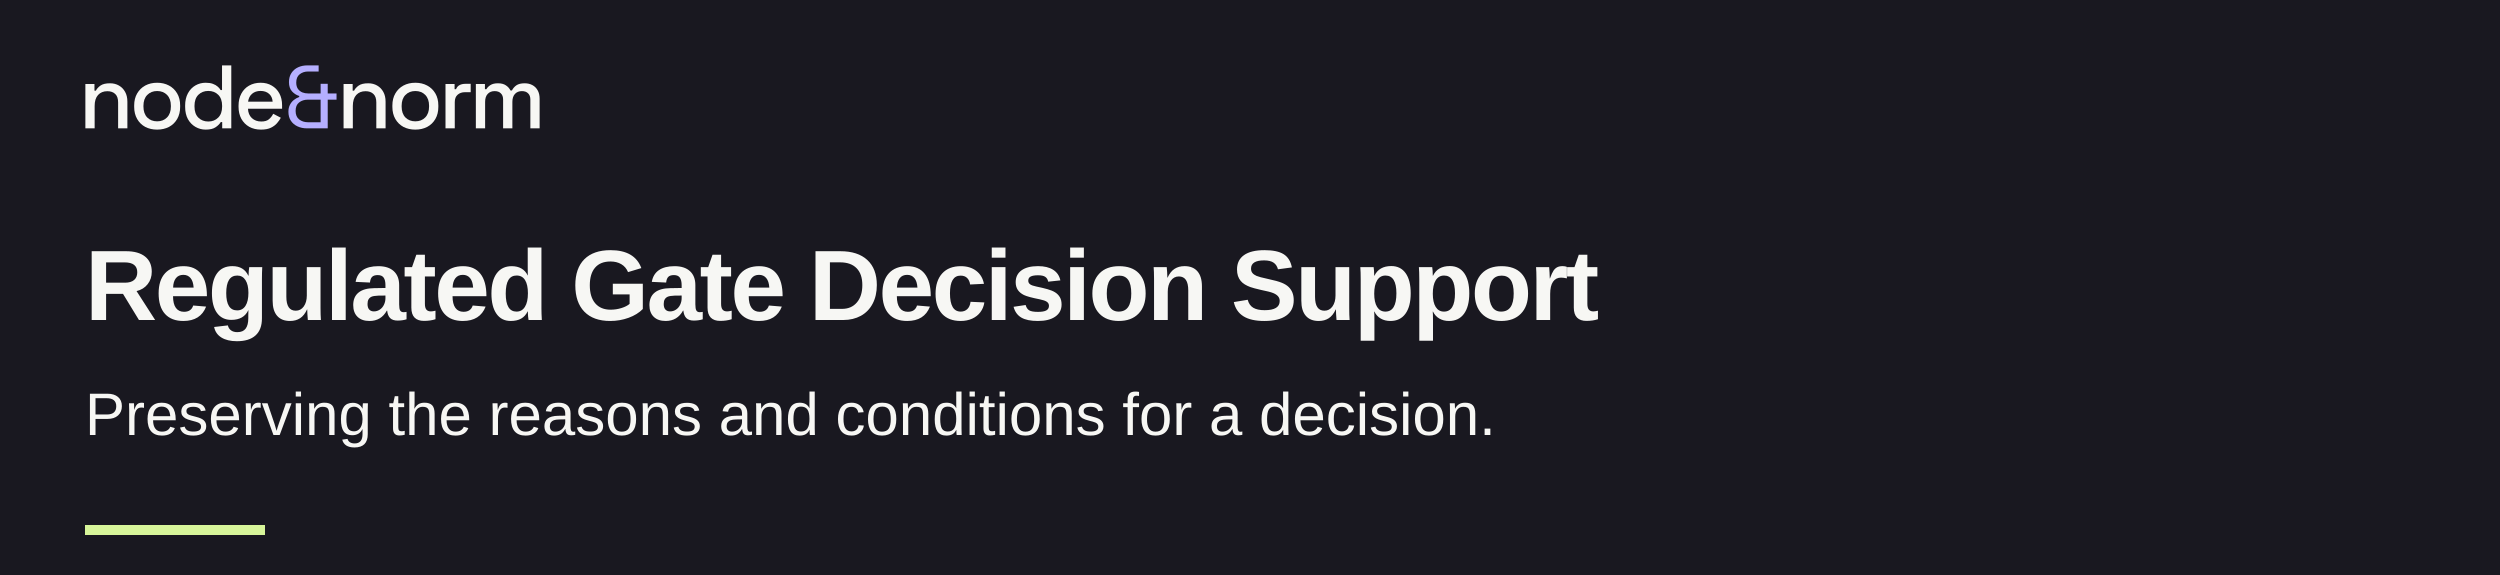
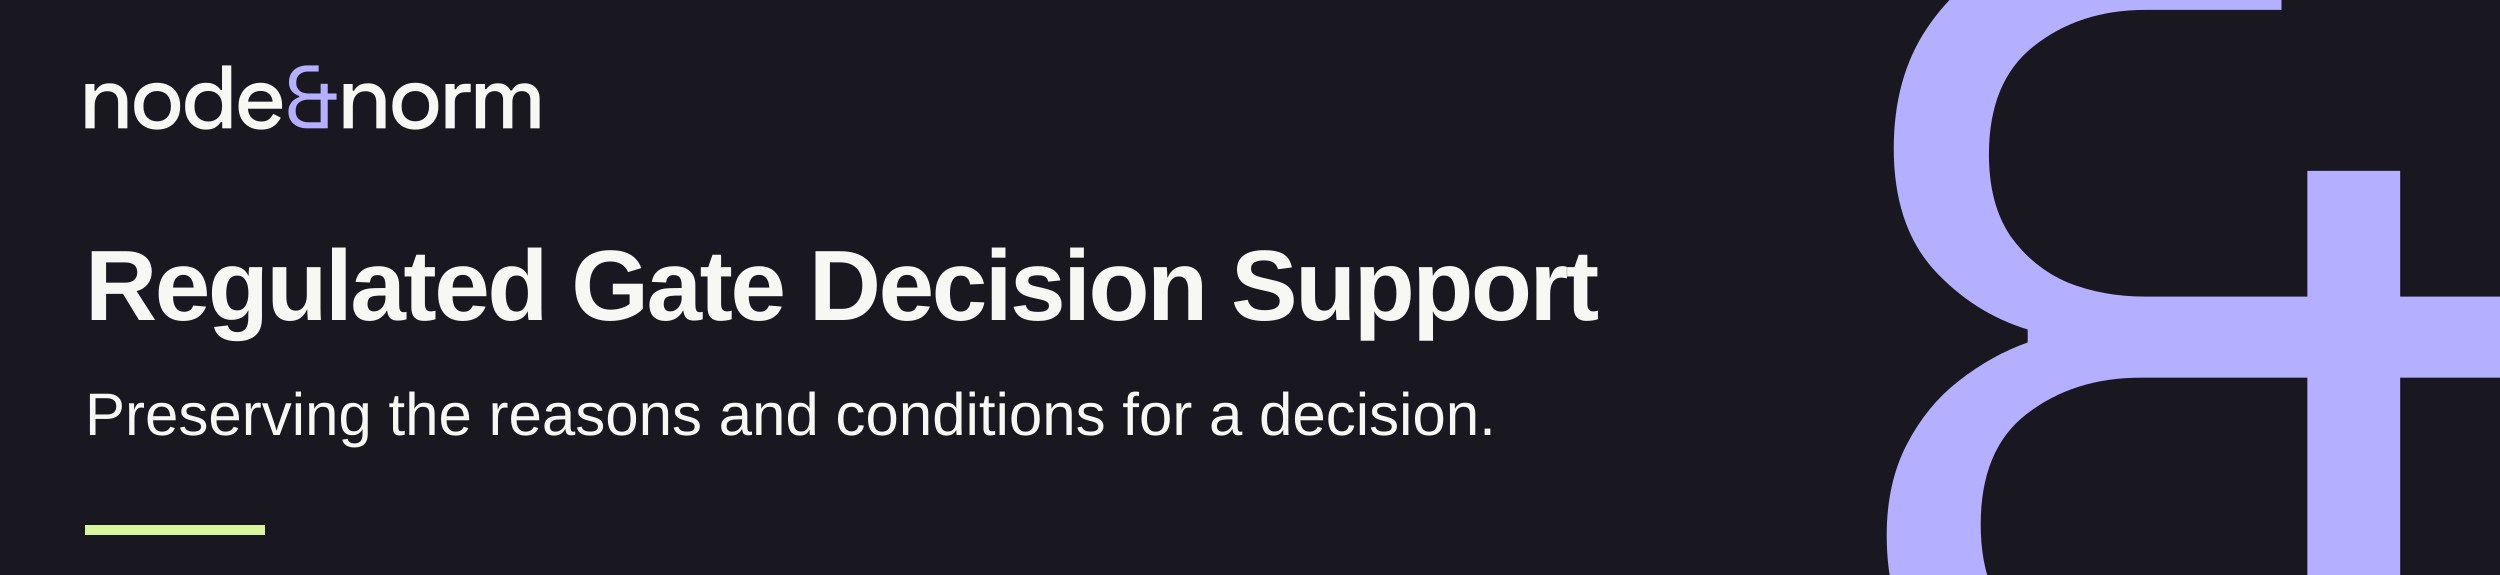
- <svg xmlns="http://www.w3.org/2000/svg" width="1000" height="230" viewBox="0 0 1000 230" role="img" aria-labelledby="title desc">
+ <svg xmlns="http://www.w3.org/2000/svg" width="1000" height="230" viewBox="0 0 1000 230" role="img" aria-labelledby="title desc" overflow="hidden">
  <rect width="1000" height="230" fill="#191820" />
+   <path data-artwork="cover-ampersand" aria-hidden="true" d="M250 0Q192 0 145 -22Q98 -44 71 -85Q44 -126 44 -185Q44 -229 61 -262Q78 -295 105 -316Q133 -338 164 -349L164 -360Q118 -374 84 -411Q50 -449 50 -514Q50 -574 78 -616Q106 -658 152 -679Q198 -700 254 -700L380 -700L380 -632L264 -632Q208 -632 169 -601Q131 -571 131 -509Q131 -467 149 -440Q168 -413 198 -400Q228 -388 264 -388L402 -388L402 -495L481 -495L481 -388L579 -388L579 -319L481 -319L481 0L250 0ZM260 -68L402 -68L402 -319L260 -319Q203 -319 163 -288Q124 -258 124 -194Q124 -130 164 -99Q205 -68 260 -68Z" fill="#b5afff" transform="translate(734 301) scale(0.47)" />
  <svg viewBox="34.48 -338 2428 346.72" x="34" y="26" width="182" height="26" aria-hidden="true">
    <path fill="#f7f7f4" transform="translate(0 0) scale(0.48)" d="M76 0L76 -493L177 -493L177 -419L193 -419Q207 -449 243 -475Q279 -501 350 -501Q406 -501 449 -476Q493 -451 518 -405Q543 -360 543 -296L543 0L440 0L440 -288Q440 -352 408 -382Q376 -413 320 -413Q256 -413 217 -371Q179 -329 179 -249L179 0L76 0Z" />
    <path fill="#f7f7f4" transform="translate(271.96 0) scale(0.48)" d="M307 14Q233 14 175 -16Q118 -47 85 -104Q52 -161 52 -239L52 -254Q52 -332 85 -388Q118 -445 175 -476Q233 -507 307 -507Q381 -507 439 -476Q497 -445 530 -388Q563 -332 563 -254L563 -239Q563 -161 530 -104Q497 -47 439 -16Q381 14 307 14ZM307 -78Q375 -78 417 -121Q460 -165 460 -242L460 -251Q460 -328 418 -371Q376 -415 307 -415Q240 -415 197 -371Q155 -328 155 -251L155 -242Q155 -165 197 -121Q240 -78 307 -78Z" />
    <path fill="#f7f7f4" transform="translate(543.92 0) scale(0.48)" d="M280 14Q219 14 167 -16Q115 -46 83 -102Q52 -159 52 -239L52 -254Q52 -333 83 -390Q114 -447 166 -477Q218 -507 280 -507Q328 -507 360 -495Q393 -483 414 -464Q435 -446 446 -426L462 -426L462 -700L565 -700L565 0L464 0L464 -70L448 -70Q429 -38 390 -12Q352 14 280 14ZM309 -76Q376 -76 419 -119Q463 -162 463 -242L463 -251Q463 -330 420 -373Q377 -416 309 -416Q243 -416 199 -373Q156 -330 156 -251L156 -242Q156 -162 199 -119Q243 -76 309 -76Z" />
    <path fill="#f7f7f4" transform="translate(828.88 0) scale(0.48)" d="M302 14Q227 14 171 -17Q115 -49 83 -106Q52 -164 52 -240L52 -252Q52 -329 83 -386Q114 -444 169 -475Q225 -507 298 -507Q369 -507 422 -475Q476 -444 506 -388Q536 -332 536 -257L536 -218L157 -218Q159 -153 200 -114Q242 -76 304 -76Q362 -76 391 -102Q421 -128 437 -162L522 -118Q508 -90 481 -59Q455 -28 412 -7Q369 14 302 14ZM158 -297L431 -297Q427 -353 391 -384Q355 -416 297 -416Q239 -416 202 -384Q166 -353 158 -297Z" />
    <path fill="#b5afff" transform="translate(1098.84 0) scale(0.48)" d="M250 0Q192 0 145 -22Q98 -44 71 -85Q44 -126 44 -185Q44 -229 61 -262Q78 -295 105 -316Q133 -338 164 -349L164 -360Q118 -374 84 -411Q50 -449 50 -514Q50 -574 78 -616Q106 -658 152 -679Q198 -700 254 -700L380 -700L380 -632L264 -632Q208 -632 169 -601Q131 -571 131 -509Q131 -467 149 -440Q168 -413 198 -400Q228 -388 264 -388L402 -388L402 -495L481 -495L481 -388L579 -388L579 -319L481 -319L481 0L250 0ZM260 -68L402 -68L402 -319L260 -319Q203 -319 163 -288Q124 -258 124 -194Q124 -130 164 -99Q205 -68 260 -68Z" />
    <path fill="#f7f7f4" transform="translate(1377.8 0) scale(0.48)" d="M76 0L76 -493L177 -493L177 -419L193 -419Q207 -449 243 -475Q279 -501 350 -501Q406 -501 449 -476Q493 -451 518 -405Q543 -360 543 -296L543 0L440 0L440 -288Q440 -352 408 -382Q376 -413 320 -413Q256 -413 217 -371Q179 -329 179 -249L179 0L76 0Z" />
    <path fill="#f7f7f4" transform="translate(1649.76 0) scale(0.48)" d="M307 14Q233 14 175 -16Q118 -47 85 -104Q52 -161 52 -239L52 -254Q52 -332 85 -388Q118 -445 175 -476Q233 -507 307 -507Q381 -507 439 -476Q497 -445 530 -388Q563 -332 563 -254L563 -239Q563 -161 530 -104Q497 -47 439 -16Q381 14 307 14ZM307 -78Q375 -78 417 -121Q460 -165 460 -242L460 -251Q460 -328 418 -371Q376 -415 307 -415Q240 -415 197 -371Q155 -328 155 -251L155 -242Q155 -165 197 -121Q240 -78 307 -78Z" />
    <path fill="#f7f7f4" transform="translate(1921.72 0) scale(0.48)" d="M76 0L76 -493L177 -493L177 -435L193 -435Q205 -466 231 -480Q258 -495 297 -495L356 -495L356 -402L293 -402Q243 -402 211 -374Q179 -347 179 -290L179 0L76 0Z" />
    <path fill="#f7f7f4" transform="translate(2083.68 0) scale(0.48)" d="M76 0L76 -493L177 -493L177 -435L193 -435Q207 -461 238 -481Q269 -501 322 -501Q377 -501 410 -478Q444 -456 461 -421L477 -421Q494 -455 526 -478Q559 -501 619 -501Q667 -501 704 -481Q741 -462 763 -423Q785 -385 785 -328L785 0L682 0L682 -320Q682 -365 657 -389Q633 -414 588 -414Q540 -414 511 -383Q482 -352 482 -294L482 0L379 0L379 -320Q379 -365 354 -389Q330 -414 285 -414Q237 -414 208 -383Q179 -352 179 -294L179 0L76 0Z" />
  </svg>
-   <text x="34" y="128" fill="#F7F7F4" font-family="Arial, Helvetica, sans-serif" font-size="40" font-weight="600" letter-spacing="-1">Regulated Gate Decision Support</text>
-   <text x="34" y="174" fill="#F7F7F4" font-family="Arial, Helvetica, sans-serif" font-size="24">Preserving the reasons and conditions for a decision.</text>
+   <text fill="#F7F7F4" font-family="Arial, Helvetica, sans-serif" x="34" y="128" font-size="40" font-weight="600" letter-spacing="-1">Regulated Gate Decision Support</text>
+   <text fill="#F7F7F4" font-family="Arial, Helvetica, sans-serif" x="34" y="174" font-size="24">Preserving the reasons and conditions for a decision.</text>
  <rect x="34" y="210" width="72" height="4" fill="#D7F59A" />
</svg>
